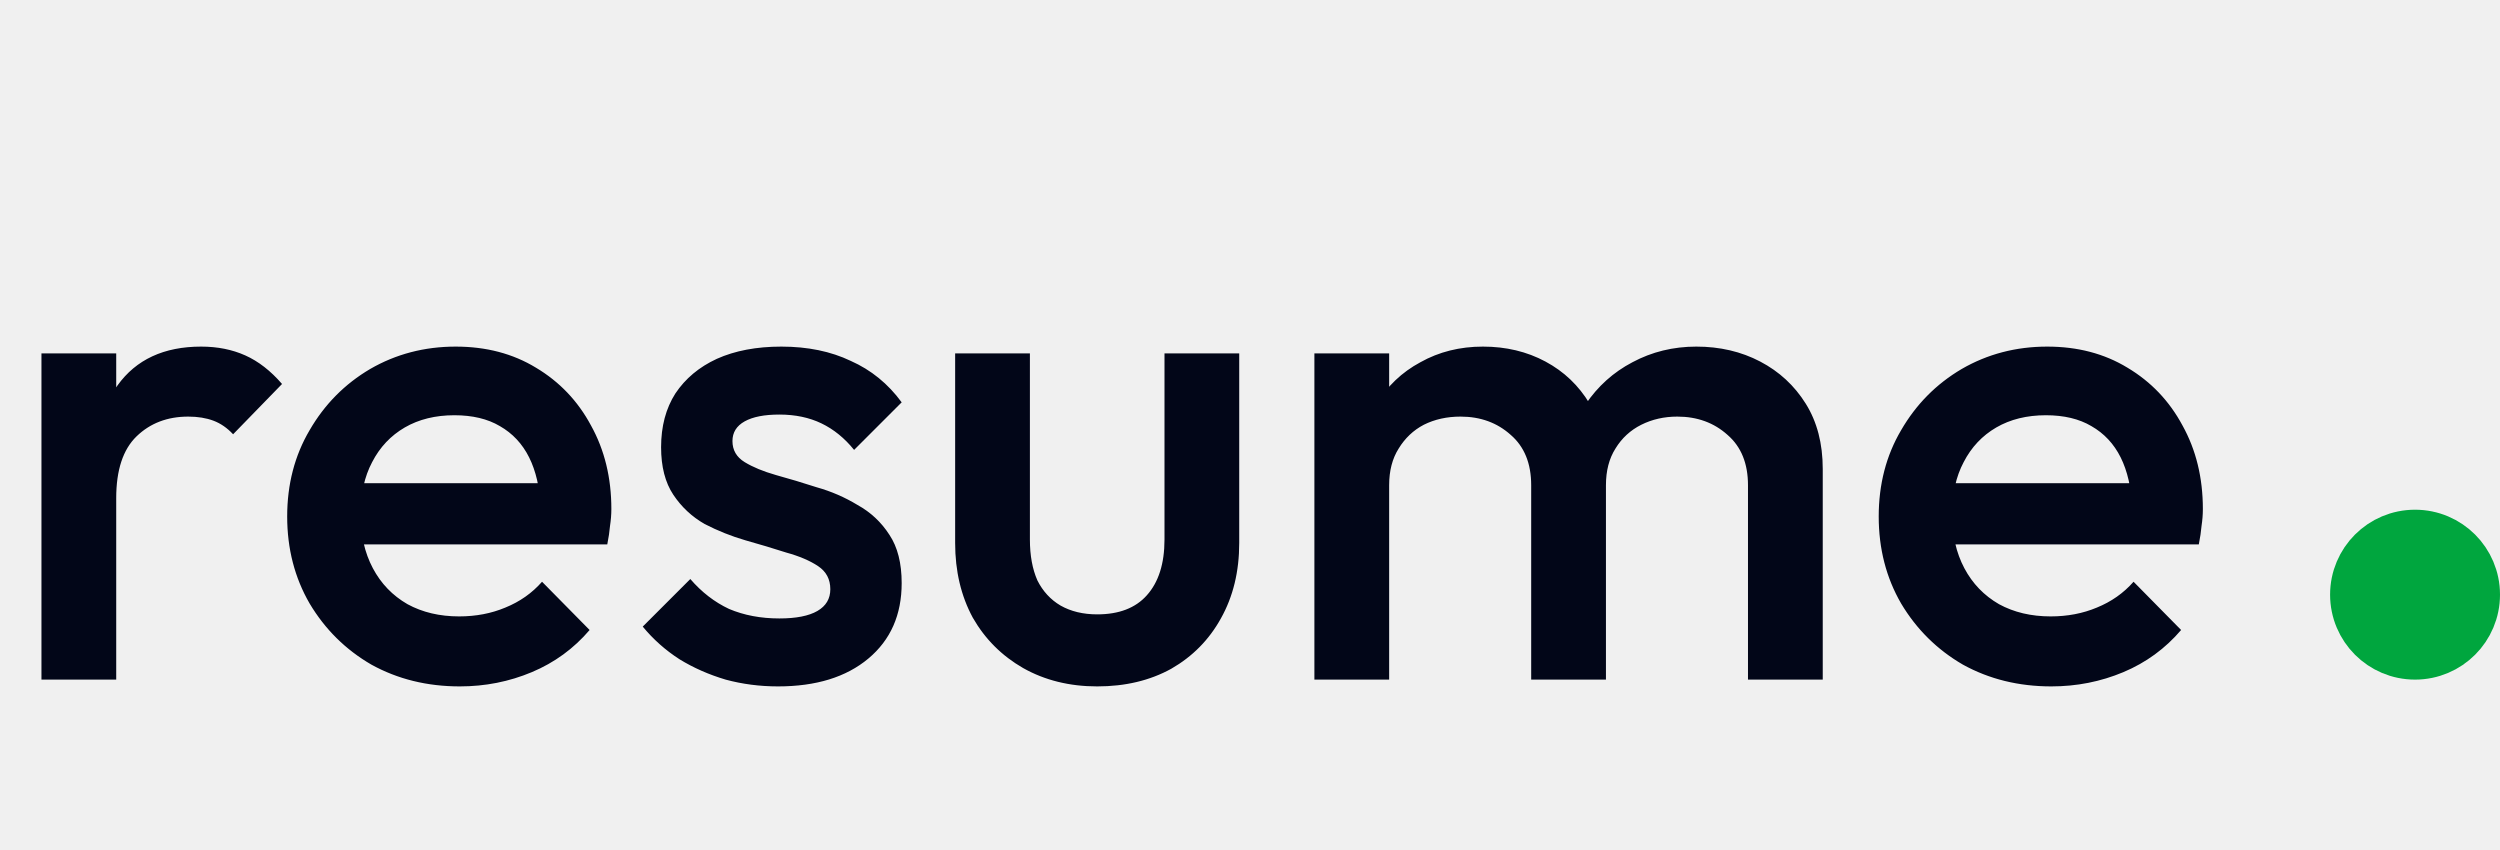
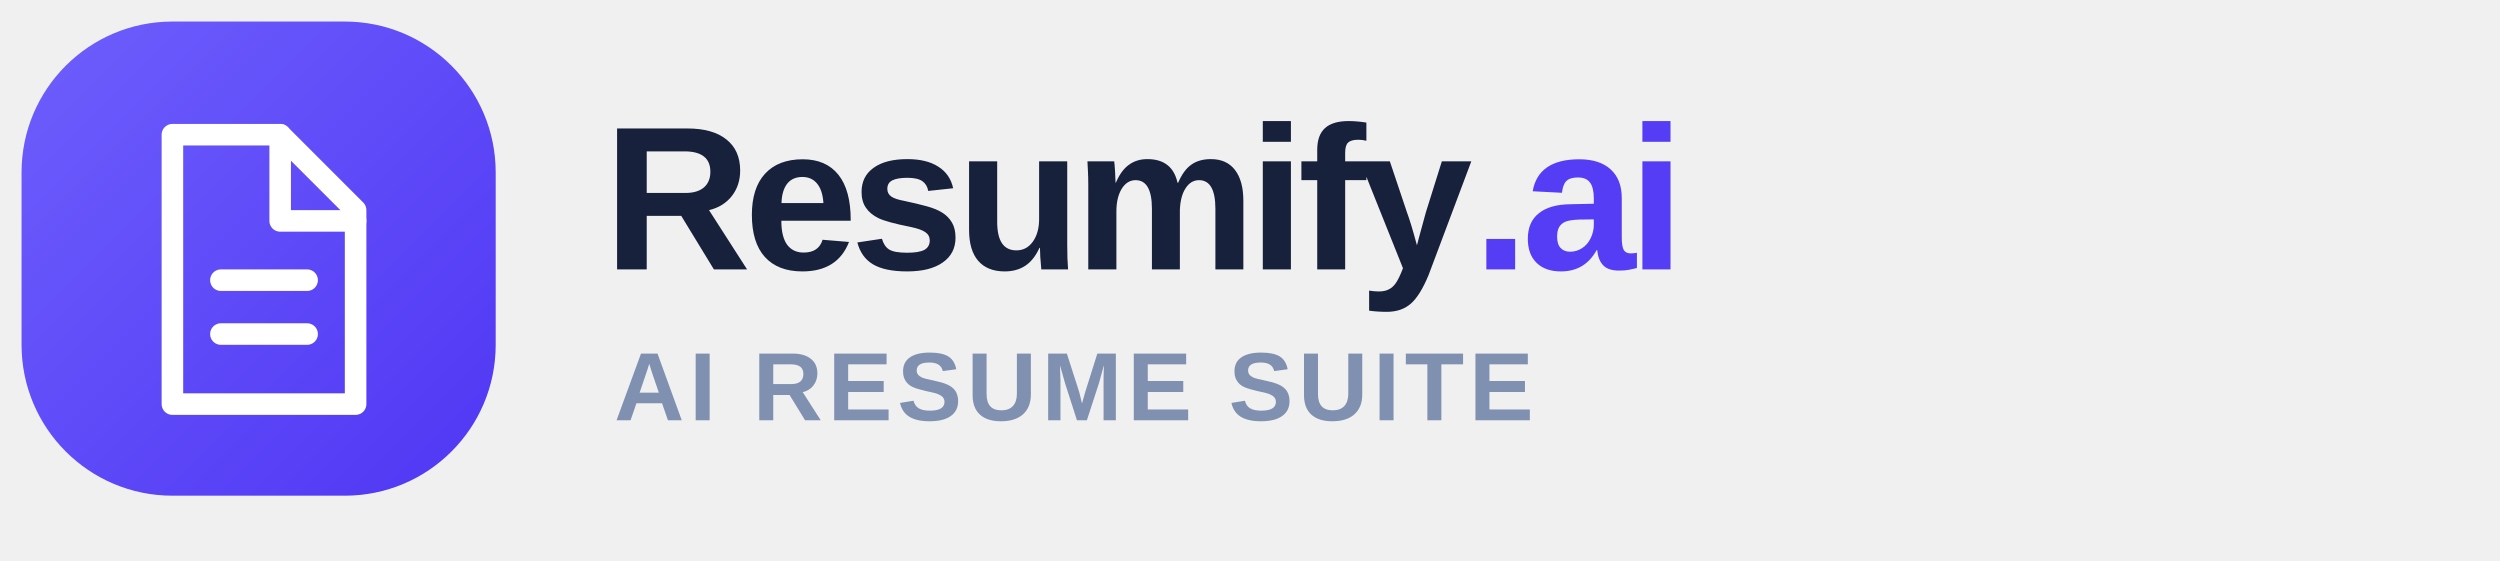
- <svg xmlns="http://www.w3.org/2000/svg" width="103" height="35" viewBox="0 0 103 35" fill="none">
-   <path d="M1.708 28V14.56H4.788V28H1.708ZM4.788 20.524L3.724 19.992C3.724 18.293 4.097 16.921 4.844 15.876C5.609 14.812 6.757 14.28 8.288 14.28C8.96 14.28 9.567 14.401 10.108 14.644C10.649 14.887 11.153 15.279 11.62 15.82L9.604 17.892C9.361 17.631 9.091 17.444 8.792 17.332C8.493 17.22 8.148 17.164 7.756 17.164C6.897 17.164 6.188 17.435 5.628 17.976C5.068 18.517 4.788 19.367 4.788 20.524ZM18.944 28.28C17.6 28.28 16.387 27.981 15.304 27.384C14.24 26.768 13.391 25.928 12.756 24.864C12.14 23.8 11.832 22.605 11.832 21.28C11.832 19.955 12.14 18.769 12.756 17.724C13.372 16.66 14.203 15.82 15.248 15.204C16.312 14.588 17.488 14.28 18.776 14.28C20.027 14.28 21.128 14.569 22.08 15.148C23.051 15.727 23.807 16.52 24.348 17.528C24.908 18.536 25.188 19.684 25.188 20.972C25.188 21.196 25.169 21.429 25.132 21.672C25.113 21.896 25.076 22.148 25.02 22.428H13.988V19.908H23.424L22.276 20.916C22.239 20.095 22.08 19.404 21.8 18.844C21.52 18.284 21.119 17.855 20.596 17.556C20.092 17.257 19.467 17.108 18.72 17.108C17.936 17.108 17.255 17.276 16.676 17.612C16.098 17.948 15.649 18.424 15.332 19.04C15.015 19.637 14.856 20.356 14.856 21.196C14.856 22.036 15.024 22.773 15.36 23.408C15.696 24.043 16.172 24.537 16.788 24.892C17.404 25.228 18.113 25.396 18.916 25.396C19.607 25.396 20.241 25.275 20.82 25.032C21.418 24.789 21.922 24.435 22.332 23.968L24.292 25.956C23.639 26.721 22.846 27.3 21.912 27.692C20.979 28.084 19.989 28.28 18.944 28.28ZM32.053 28.28C31.307 28.28 30.588 28.187 29.897 28C29.207 27.795 28.572 27.515 27.993 27.16C27.415 26.787 26.911 26.339 26.481 25.816L28.441 23.856C28.908 24.397 29.44 24.808 30.037 25.088C30.653 25.349 31.344 25.48 32.109 25.48C32.8 25.48 33.323 25.377 33.677 25.172C34.032 24.967 34.209 24.668 34.209 24.276C34.209 23.865 34.041 23.548 33.705 23.324C33.369 23.1 32.931 22.913 32.389 22.764C31.867 22.596 31.307 22.428 30.709 22.26C30.131 22.092 29.571 21.868 29.029 21.588C28.507 21.289 28.077 20.888 27.741 20.384C27.405 19.88 27.237 19.227 27.237 18.424C27.237 17.565 27.433 16.828 27.825 16.212C28.236 15.596 28.805 15.12 29.533 14.784C30.28 14.448 31.167 14.28 32.193 14.28C33.276 14.28 34.228 14.476 35.049 14.868C35.889 15.241 36.589 15.811 37.149 16.576L35.189 18.536C34.797 18.051 34.349 17.687 33.845 17.444C33.341 17.201 32.763 17.08 32.109 17.08C31.493 17.08 31.017 17.173 30.681 17.36C30.345 17.547 30.177 17.817 30.177 18.172C30.177 18.545 30.345 18.835 30.681 19.04C31.017 19.245 31.447 19.423 31.969 19.572C32.511 19.721 33.071 19.889 33.649 20.076C34.247 20.244 34.807 20.487 35.329 20.804C35.871 21.103 36.309 21.513 36.645 22.036C36.981 22.54 37.149 23.203 37.149 24.024C37.149 25.331 36.692 26.367 35.777 27.132C34.863 27.897 33.621 28.28 32.053 28.28ZM45.205 28.28C44.066 28.28 43.048 28.028 42.153 27.524C41.275 27.02 40.584 26.329 40.081 25.452C39.595 24.556 39.352 23.529 39.352 22.372V14.56H42.432V22.232C42.432 22.885 42.535 23.445 42.74 23.912C42.965 24.36 43.282 24.705 43.693 24.948C44.122 25.191 44.626 25.312 45.205 25.312C46.1 25.312 46.782 25.051 47.248 24.528C47.734 23.987 47.977 23.221 47.977 22.232V14.56H51.056V22.372C51.056 23.548 50.804 24.584 50.3 25.48C49.815 26.357 49.134 27.048 48.257 27.552C47.379 28.037 46.362 28.28 45.205 28.28ZM54.153 28V14.56H57.233V28H54.153ZM63.085 28V19.992C63.085 19.096 62.805 18.405 62.245 17.92C61.685 17.416 60.995 17.164 60.173 17.164C59.613 17.164 59.109 17.276 58.661 17.5C58.232 17.724 57.887 18.051 57.625 18.48C57.364 18.891 57.233 19.395 57.233 19.992L56.029 19.32C56.029 18.293 56.253 17.407 56.701 16.66C57.149 15.913 57.756 15.335 58.521 14.924C59.287 14.495 60.145 14.28 61.097 14.28C62.049 14.28 62.908 14.485 63.673 14.896C64.439 15.307 65.045 15.885 65.493 16.632C65.941 17.379 66.165 18.275 66.165 19.32V28H63.085ZM72.017 28V19.992C72.017 19.096 71.737 18.405 71.177 17.92C70.617 17.416 69.927 17.164 69.105 17.164C68.564 17.164 68.069 17.276 67.621 17.5C67.173 17.724 66.819 18.051 66.557 18.48C66.296 18.891 66.165 19.395 66.165 19.992L64.429 19.32C64.523 18.293 64.821 17.407 65.325 16.66C65.829 15.913 66.473 15.335 67.257 14.924C68.06 14.495 68.937 14.28 69.889 14.28C70.86 14.28 71.737 14.485 72.521 14.896C73.305 15.307 73.931 15.885 74.397 16.632C74.864 17.379 75.097 18.275 75.097 19.32V28H72.017ZM84.514 28.28C83.171 28.28 81.957 27.981 80.874 27.384C79.811 26.768 78.961 25.928 78.326 24.864C77.71 23.8 77.403 22.605 77.403 21.28C77.403 19.955 77.71 18.769 78.326 17.724C78.942 16.66 79.773 15.82 80.819 15.204C81.882 14.588 83.058 14.28 84.347 14.28C85.597 14.28 86.698 14.569 87.65 15.148C88.621 15.727 89.377 16.52 89.918 17.528C90.478 18.536 90.758 19.684 90.758 20.972C90.758 21.196 90.74 21.429 90.703 21.672C90.684 21.896 90.647 22.148 90.591 22.428H79.558V19.908H88.995L87.847 20.916C87.809 20.095 87.65 19.404 87.371 18.844C87.091 18.284 86.689 17.855 86.166 17.556C85.662 17.257 85.037 17.108 84.29 17.108C83.507 17.108 82.825 17.276 82.246 17.612C81.668 17.948 81.22 18.424 80.903 19.04C80.585 19.637 80.427 20.356 80.427 21.196C80.427 22.036 80.594 22.773 80.93 23.408C81.266 24.043 81.743 24.537 82.359 24.892C82.975 25.228 83.684 25.396 84.487 25.396C85.177 25.396 85.812 25.275 86.391 25.032C86.988 24.789 87.492 24.435 87.903 23.968L89.862 25.956C89.209 26.721 88.416 27.3 87.483 27.692C86.549 28.084 85.56 28.28 84.514 28.28Z" fill="#020618" />
-   <rect x="97" y="22" width="5" height="5" rx="2.5" fill="#00A63E" stroke="#00A63E" stroke-width="2" />
+ <svg xmlns="http://www.w3.org/2000/svg" width="232" height="52" viewBox="0 0 232 52" fill="none" role="img" aria-labelledby="title">
+   <defs>
+     <linearGradient id="brand" x1="3" y1="3" x2="47" y2="47" gradientUnits="userSpaceOnUse">
+       <stop stop-color="#6D5EFC" />
+       <stop offset="1" stop-color="#4F35F4" />
+     </linearGradient>
+   </defs>
+   <rect x="2" y="2" width="44" height="44" rx="14" fill="url(#brand)" />
+   <path d="M16 12.5h10l7 7v18H16v-25Z" stroke="white" stroke-width="2" stroke-linejoin="round" />
+   <path d="M26 12.5v8h7M20.5 26h8M20.5 31h8" stroke="white" stroke-width="2" stroke-linecap="round" stroke-linejoin="round" />
+   <text x="56" y="25" fill="#17213B" font-family="Arial, Helvetica, sans-serif" font-size="19" font-weight="700" letter-spacing="-.7">Resumify<tspan fill="#553DF5">.ai</tspan>
+   </text>
+   <text x="57" y="39" fill="#8090B0" font-family="Arial, Helvetica, sans-serif" font-size="9" font-weight="600" letter-spacing=".45">AI RESUME SUITE</text>
</svg>
